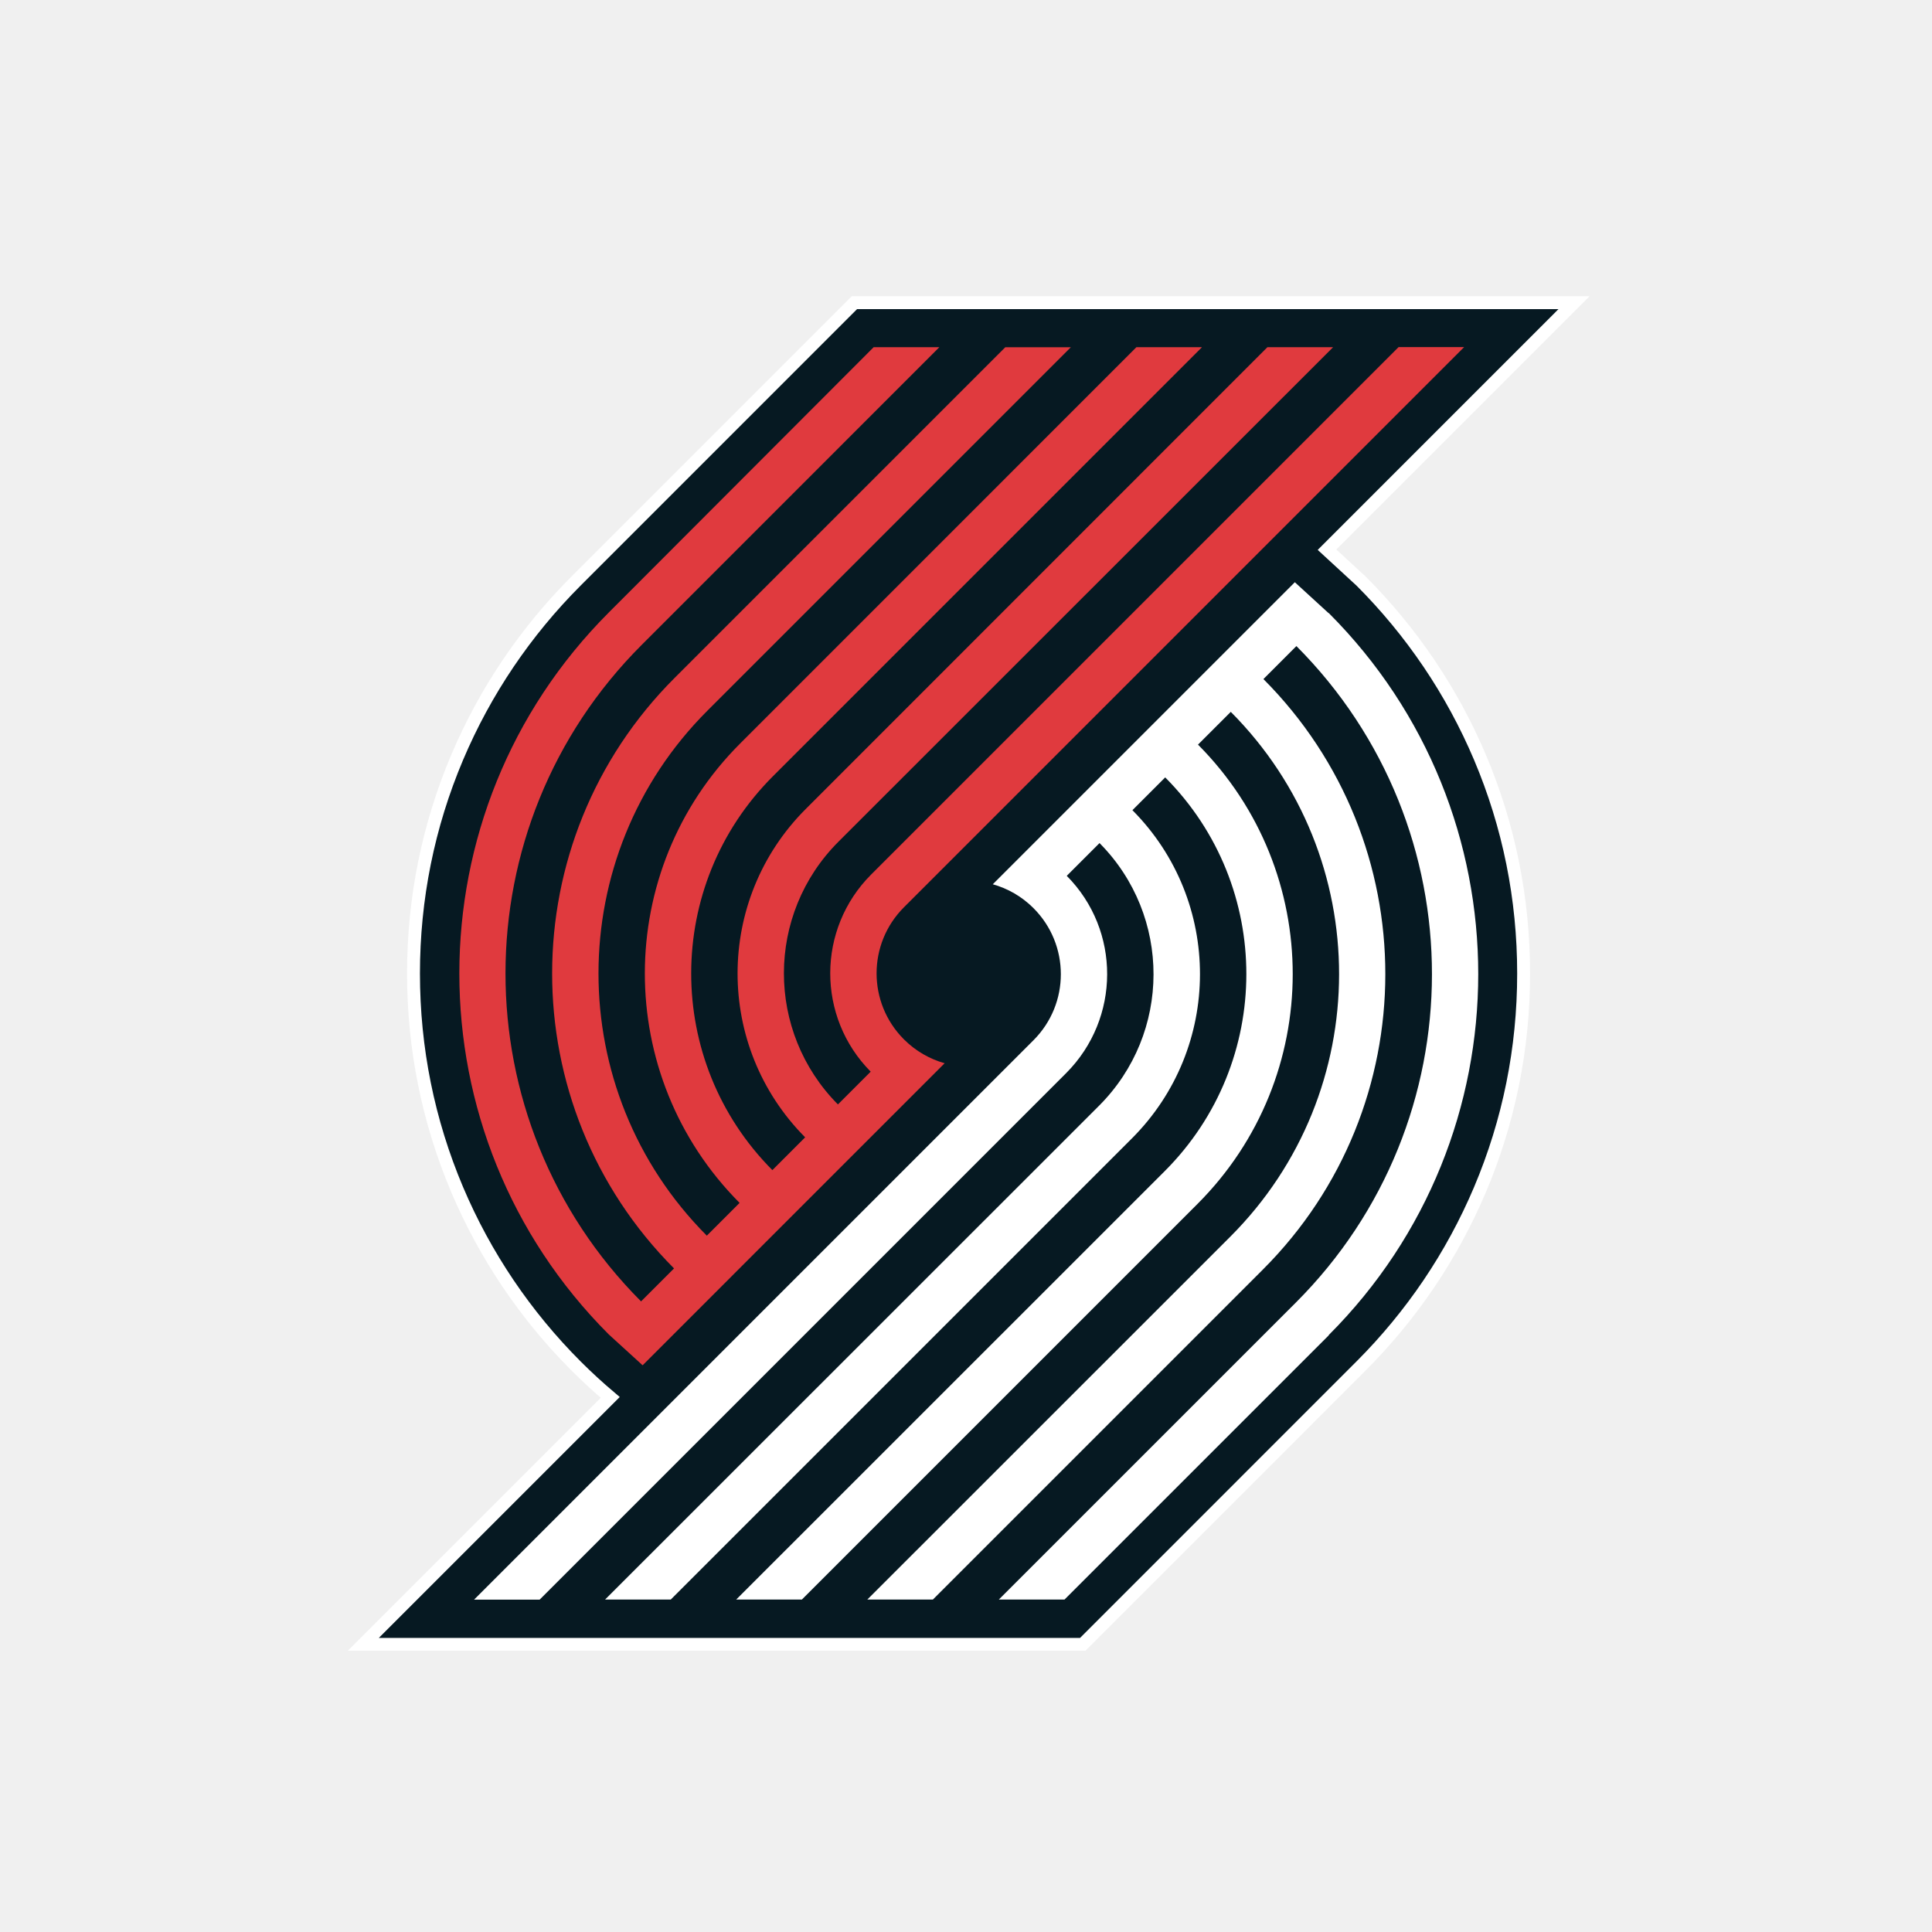
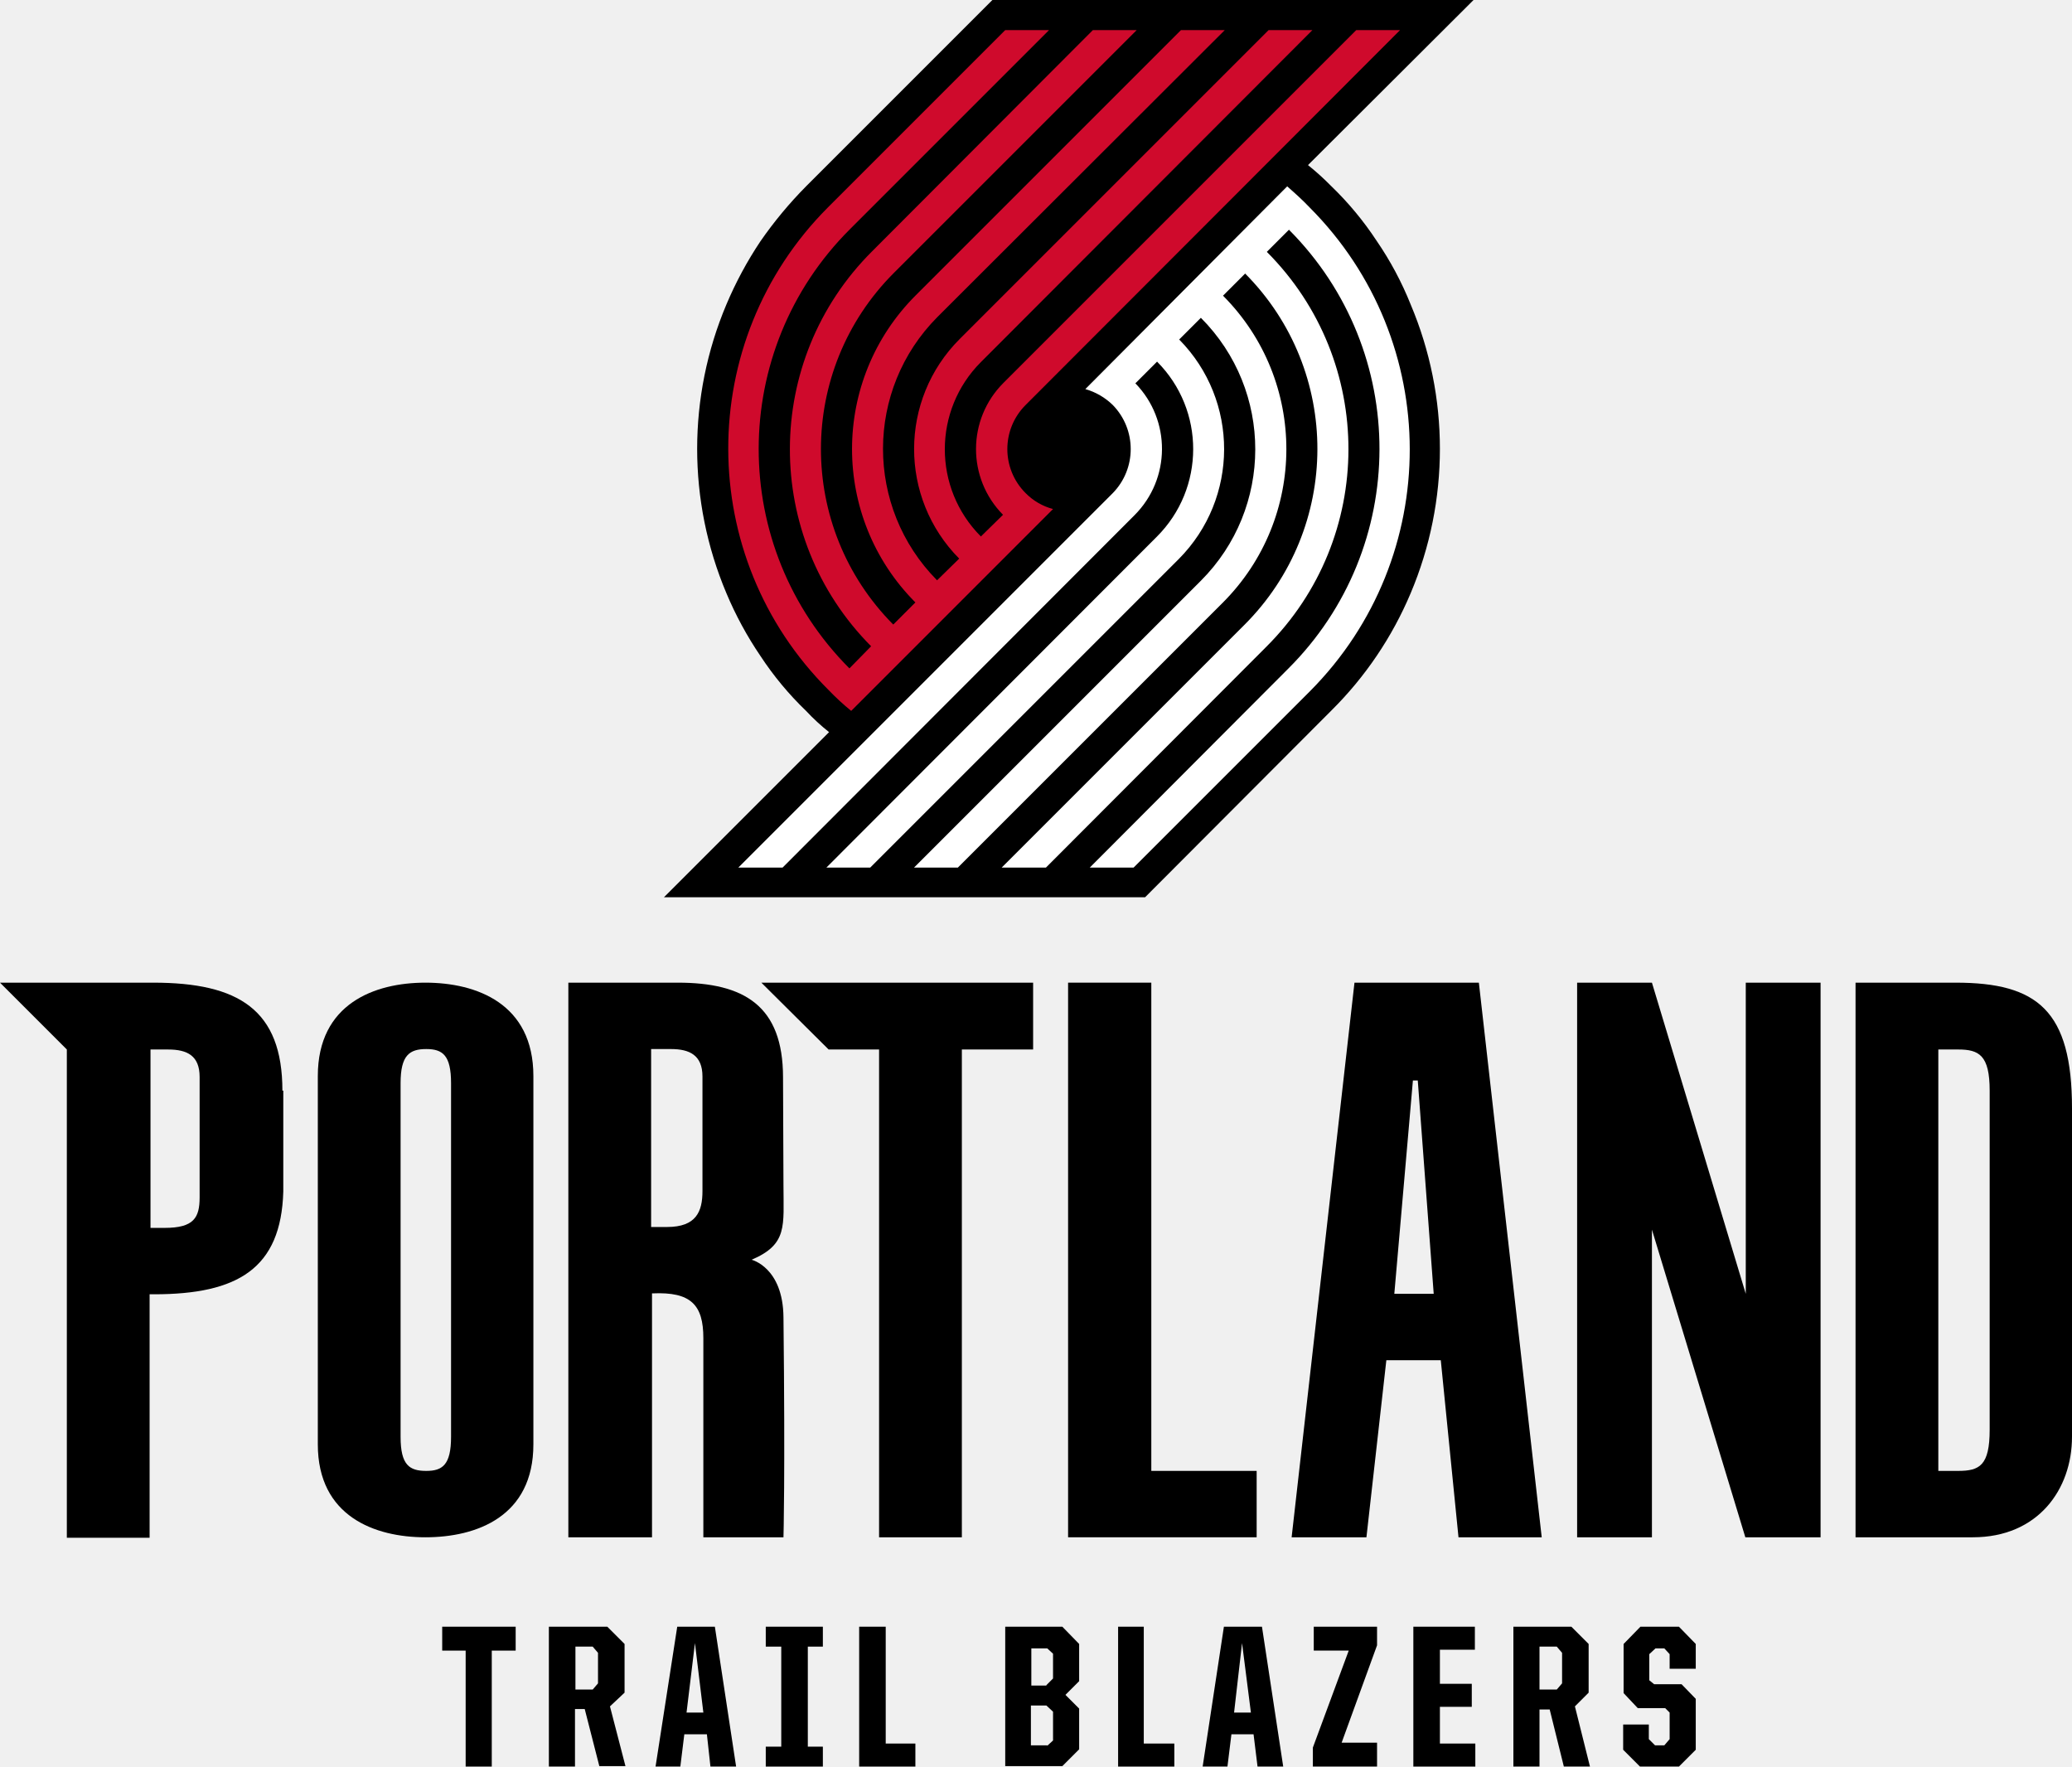
- <svg xmlns="http://www.w3.org/2000/svg" xmlnsXlink="http://www.w3.org/1999/xlink" width="100" height="100" viewBox="0 0 150 150" fill="none" fillRule="evenodd" role="img" aria-describedby="title">
-   <g fill="none" fillRule="evenodd">
-     <path fill="#061922" d="M110.935 51.49c-1.542-2.282-3.313-4.427-5.263-6.378l-2.643-2.433L122.207 23.5H66.335L44.727 45.11c-1.95 1.95-3.72 4.096-5.262 6.378a43.15 43.15 0 0 0-3.973 7.32c-2.248 5.313-3.387 10.957-3.387 16.775s1.14 11.46 3.387 16.774a43.15 43.15 0 0 0 3.973 7.32 43.37 43.37 0 0 0 5.262 6.378 43.1 43.1 0 0 0 2.652 2.439l-19.172 19.172h55.856l21.65-21.653c1.934-1.94 3.69-4.07 5.222-6.336a43.15 43.15 0 0 0 3.973-7.32c2.247-5.313 3.385-10.956 3.385-16.774s-1.138-11.462-3.385-16.775a43.15 43.15 0 0 0-3.973-7.32" />
-     <path stroke="#fff" d="M110.935 51.49c-1.542-2.282-3.313-4.427-5.263-6.378l-2.643-2.433L122.207 23.5H66.335L44.727 45.11c-1.95 1.95-3.72 4.096-5.262 6.378a43.15 43.15 0 0 0-3.973 7.32c-2.248 5.313-3.387 10.957-3.387 16.775s1.14 11.46 3.387 16.774a43.15 43.15 0 0 0 3.973 7.32 43.37 43.37 0 0 0 5.262 6.378 43.1 43.1 0 0 0 2.652 2.439l-19.172 19.172h55.856l21.65-21.653c1.934-1.94 3.69-4.07 5.222-6.336a43.15 43.15 0 0 0 3.973-7.32c2.247-5.313 3.385-10.956 3.385-16.774s-1.138-11.462-3.385-16.775a43.15 43.15 0 0 0-3.973-7.32" />
-     <path d="M103.147 47.6l-2.617-2.396-23.45 23.45c1.155.325 2.245.94 3.154 1.847l.006.007c2.832 2.832 2.832 7.423 0 10.255l-43.435 43.435h5.09l40.89-40.89C87 79.072 87.022 72.23 82.823 68l2.544-2.544a14.45 14.45 0 0 1-.038 20.394L46.98 124.187h5.1l35.803-35.803a18.05 18.05 0 0 0 .038-25.482l2.545-2.545c8.415 8.456 8.4 22.132-.04 30.572L57.16 124.187h5.1l30.712-30.713c9.846-9.845 9.86-25.8.04-35.662l2.545-2.544c11.226 11.266 11.213 29.5-.04 40.75L67.34 124.187h5.09l25.624-25.624c12.657-12.655 12.67-33.168.038-45.84l2.56-2.562c14.046 14.087 14.033 36.892-.037 50.964L77.55 124.187h5.1l20.52-20.517-.012-.012c15.483-15.483 15.483-40.586 0-56.068" fill="#fff" />
-     <path d="M47.275 103.614L49.892 106l23.45-23.45c-1.154-.325-2.244-.94-3.153-1.846l-.007-.007c-2.832-2.832-2.832-7.424 0-10.255l43.495-43.495h-5.09l-40.95 40.95c-4.224 4.225-4.237 11.066-.037 15.307l-2.544 2.544a14.45 14.45 0 0 1 .037-20.394L103.5 26.957h-5.1L62.548 62.82a18.05 18.05 0 0 0-.037 25.482l-2.544 2.545c-8.416-8.456-8.403-22.132.037-30.572L93.32 26.957h-5.09L57.46 57.73c-9.846 9.846-9.86 25.8-.038 35.662l-2.545 2.545c-11.226-11.266-11.214-29.5.038-40.752l28.227-28.227h-5.09L52.37 52.64c-12.657 12.657-12.67 33.168-.038 45.84l-2.56 2.56C35.725 86.956 35.738 64.15 49.81 50.08L72.93 26.957h-5.1L47.275 47.545c-15.483 15.483-15.483 40.586 0 56.07" fill="#e03a3e" />
-   </g>
+ <svg xmlns="http://www.w3.org/2000/svg" height="228.92" width="268.498" version="1.1" viewBox="0 0 268.498 228.92">
+   <path d="M178.387,31.203a41.412,41.412,0,0,0-5.908-7.113,34.131,34.131,0,0,0-2.983-2.696L190.948,0H128.599l-24.091,24.091-.057.057a53.242,53.242,0,0,0-5.908,7.113A49.1,49.1,0,0,0,94.126,39.463a48.074,48.074,0,0,0,0,37.398,46.43,46.43,0,0,0,4.417,8.145,41.412,41.412,0,0,0,5.908,7.113,27.358,27.358,0,0,0,2.983,2.753L86.039,116.267h62.349L172.536,92.061a47.222,47.222,0,0,0,10.267-15.2,48.074,48.074,0,0,0,0-37.398A42.412,42.412,0,0,0,178.387,31.203Z" />
+   <path d="M169.725,26.901c-.918-.975-1.95-1.893-2.925-2.753L140.644,50.419a8.387,8.387,0,0,1,3.556,2.065,8.172,8.172,0,0,1,0,11.414L95.675,112.424h5.736l45.6-45.658a12.17,12.17,0,0,0,.115-17.093l2.811-2.811a16.046,16.046,0,0,1-.036,22.692l-.022.022-42.79,42.847h5.679l39.979-39.979a20.218,20.218,0,0,0,.057-28.45l2.811-2.811a24.112,24.112,0,0,1-.029,34.1l-.029.029-37.111,37.111H124.125L158.426,78.123a28.163,28.163,0,0,0,.057-39.807l2.868-2.868a32.231,32.231,0,0,1-.115,45.543l-31.433,31.433h5.736l28.565-28.622a36.16,36.16,0,0,0,.084-51.138l-.027-.027,2.868-2.868a40.228,40.228,0,0,1-.115,56.9L141.218,112.424h5.679l22.886-22.886A44.4,44.4,0,0,0,169.725,26.901Z" fill="#fff" />
+   <path d="M107.376,89.423a32.569,32.569,0,0,0,2.925,2.696l26.156-26.156a7.761,7.761,0,0,1-3.556-2.065,8.066,8.066,0,0,1-.007-11.407l.007-.007L181.427,3.9h-5.679L130.033,49.616a12.117,12.117,0,0,0-.057,17.093l-2.868,2.811a15.995,15.995,0,0,1,.02-22.62q.047-.047.095-.094L170.07,3.9h-5.679L124.354,43.937a20.166,20.166,0,0,0-.057,28.45l-2.868,2.811a24.217,24.217,0,0,1,.057-34.129l37.226-37.169H153.034L118.676,38.258a28.163,28.163,0,0,0-.057,39.807l-2.868,2.868a32.283,32.283,0,0,1,.057-45.543L147.298,3.9h-5.679L112.997,32.58a36.212,36.212,0,0,0-.115,51.164l-2.811,2.868a40.228,40.228,0,0,1,.048-56.89l.01-.01L135.941,3.9h-5.679l-23.001,23.001a44.209,44.209,0,0,0,.114,62.521Z" fill="#cf0a2c" />
+   <polygon points="60.342 213.892 57.302 213.892 57.302 210.795 66.823 210.795 66.823 213.892 63.726 213.892 63.726 228.92 60.342 228.92 60.342 213.892" />
+   <path d="M71.183,210.795h7.514l2.237,2.237v6.309l-1.893,1.778,2.008,7.743H77.664l-1.893-7.399h-1.262V228.92H71.125V210.795Zm5.621,8.145.688-.803v-3.958l-.688-.803h-2.237v5.564Z" />
+   <path d="M87.759,210.795h4.876L95.388,228.92H92.061l-.459-4.187H88.677L88.161,228.92H84.949Zm1.205,11.128h2.18l-1.09-9.005Z" />
+   <polygon points="99.231 226.339 101.239 226.339 101.239 213.376 99.231 213.376 99.231 210.795 106.63 210.795 106.63 213.376 104.68 213.376 104.68 226.339 106.63 226.339 106.63 228.92 99.231 228.92 99.231 226.339" />
+   <polygon points="111.334 210.795 114.775 210.795 114.775 225.937 118.619 225.937 118.619 228.92 111.334 228.92 111.334 210.795" />
+   <path d="M130.262,210.795h7.399l2.18,2.237v4.818l-1.778,1.778,1.778,1.778v5.277l-2.18,2.18h-7.399Zm5.334,7.571.86-.86v-3.212l-.746-.688h-2.065v4.818h1.95Zm.115,7.858.746-.688v-3.728l-.86-.803h-2.008v5.162h2.122Z" />
+   <polygon points="144.889 210.795 148.216 210.795 148.216 225.937 152.174 225.937 152.174 228.92 144.889 228.92 144.889 210.795" />
+   <path d="M158.598,210.795h4.933L166.284,228.92h-3.327l-.516-4.187h-2.868l-.516,4.187h-3.212Zm1.319,11.128h2.18l-1.147-9.005Z" />
+   <polygon points="170.127 226.454 174.773 213.892 170.242 213.892 170.242 210.795 178.444 210.795 178.444 213.204 173.855 225.823 178.444 225.823 178.444 228.92 170.127 228.92 170.127 226.454" />
+   <polygon points="183.147 210.795 191.12 210.795 191.12 213.777 186.589 213.777 186.589 218.194 190.719 218.194 190.719 221.177 186.589 221.177 186.589 225.937 191.178 225.937 191.178 228.92 183.147 228.92 183.147 210.795" />
+   <path d="M196.111,210.795h7.514l2.237,2.237v6.309l-1.778,1.778,1.95,7.801h-3.384l-1.835-7.399H199.495V228.92h-3.384Zm5.621,8.145.688-.803v-3.958l-.688-.803h-2.237v5.564Z" />
+   <polygon points="210.336 226.74 210.336 223.471 213.662 223.471 213.662 225.364 214.466 226.167 215.67 226.167 216.358 225.364 216.358 221.922 215.785 221.349 212.229 221.349 210.393 219.398 210.393 213.032 212.573 210.795 217.563 210.795 219.743 213.032 219.743 216.244 216.358 216.244 216.358 214.351 215.67 213.605 214.523 213.605 213.72 214.351 213.72 217.735 214.351 218.251 217.907 218.251 219.743 220.144 219.743 226.74 217.563 228.92 212.515 228.92 210.336 226.74" />
+   <path d="M36.595,141.333c0-10.497-5.679-13.996-16.749-13.996H0l8.661,8.661v63.267H19.387V167.718H19.961c10.841,0,16.462-3.327,16.749-13.307V141.333Zm-17.208-5.334h2.409c2.466,0,4.072.803,4.072,3.556v15.602c0,2.639-.746,3.958-4.531,3.958H19.502V135.998Z" />
+   <path d="M51.91,140.358c0-3.614,1.147-4.417,3.327-4.417,2.122,0,3.212.803,3.212,4.417v45.83c0,3.671-1.147,4.417-3.212,4.417-2.18,0-3.327-.746-3.327-4.417ZM55.122,199.208c6.654,0,13.996-2.696,13.996-12.045V139.44c0-9.407-7.399-12.103-13.996-12.103-6.539,0-13.938,2.696-13.938,12.103v47.723C41.184,196.512,48.583,199.208,55.122,199.208Z" />
+   <path d="M183.09,140.013h.631l2.065,27.647h-5.105Zm-3.442,36.251h7.055L188.998,199.208h10.784l-8.145-71.871h-16.118l-8.145,71.871h9.694Z" />
+   <path d="M257.829,185.27c0,4.646-1.319,5.334-4.072,5.334h-2.581V135.998h2.581c2.696,0,4.072.746,4.072,5.334Zm10.669.918V143.627c0-12.676-4.474-16.29-15.085-16.29H240.449V199.208h15.2c8.432,0,12.848-6.195,12.848-13.021Z" />
+   <path d="M84.375,135.941h2.581c2.409,0,4.072.803,4.072,3.556v14.856c0,2.639-.803,4.646-4.589,4.646H84.375Zm.172,31.662c4.99-.229,6.596,1.491,6.596,5.793V199.208h10.382s.229-7.743,0-28.507c-.057-6.482-4.13-7.457-4.13-7.457,4.703-2.008,4.13-4.359,4.13-9.694l-.057-13.938c0-9.292-5.048-12.275-13.651-12.275H73.649V199.208H84.49V167.603Z" />
+   <polygon points="162.842 190.604 149.191 190.604 149.191 127.337 138.407 127.337 138.407 199.208 162.842 199.208 162.842 190.604" />
+   <polygon points="113.915 135.998 113.915 199.208 124.641 199.208 124.641 135.998 133.876 135.998 133.876 127.337 98.658 127.337 107.376 135.998 113.915 135.998" />
+   <polygon points="214.064 159.343 226.167 199.208 235.918 199.208 235.918 127.337 226.224 127.337 226.224 167.661 214.064 127.337 204.37 127.337 204.37 199.208 214.064 199.208 214.064 159.343" />
</svg>
